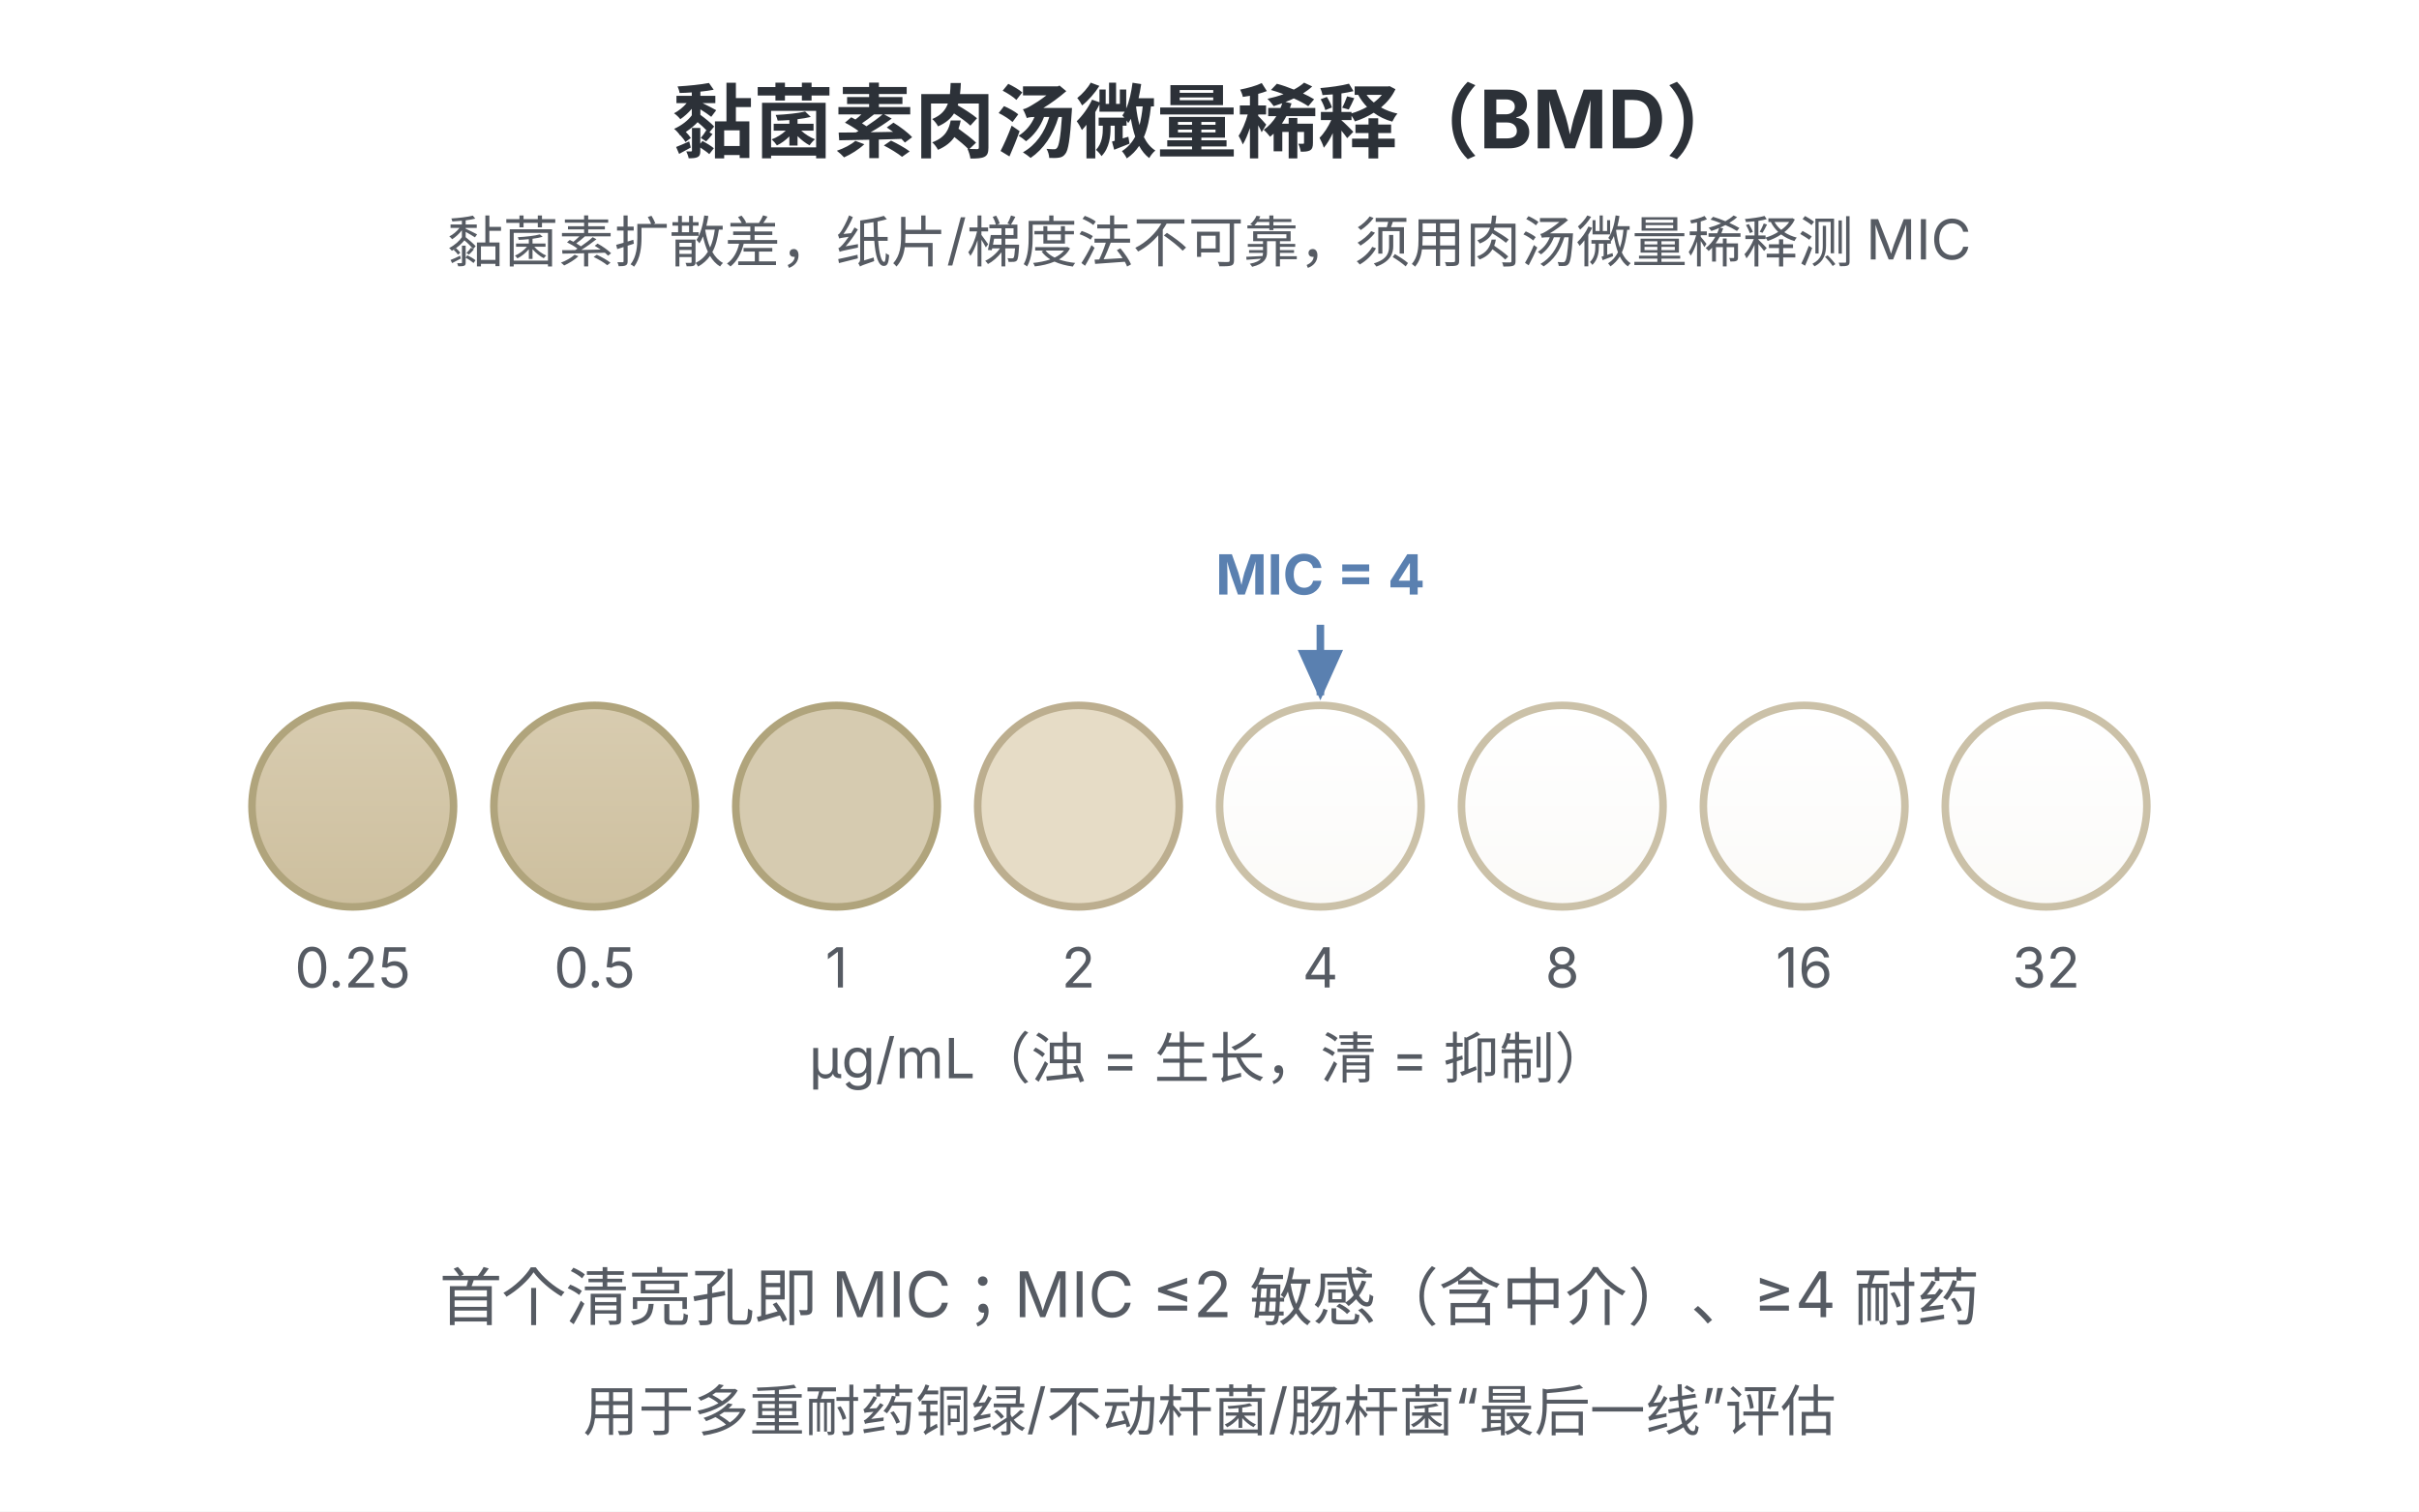
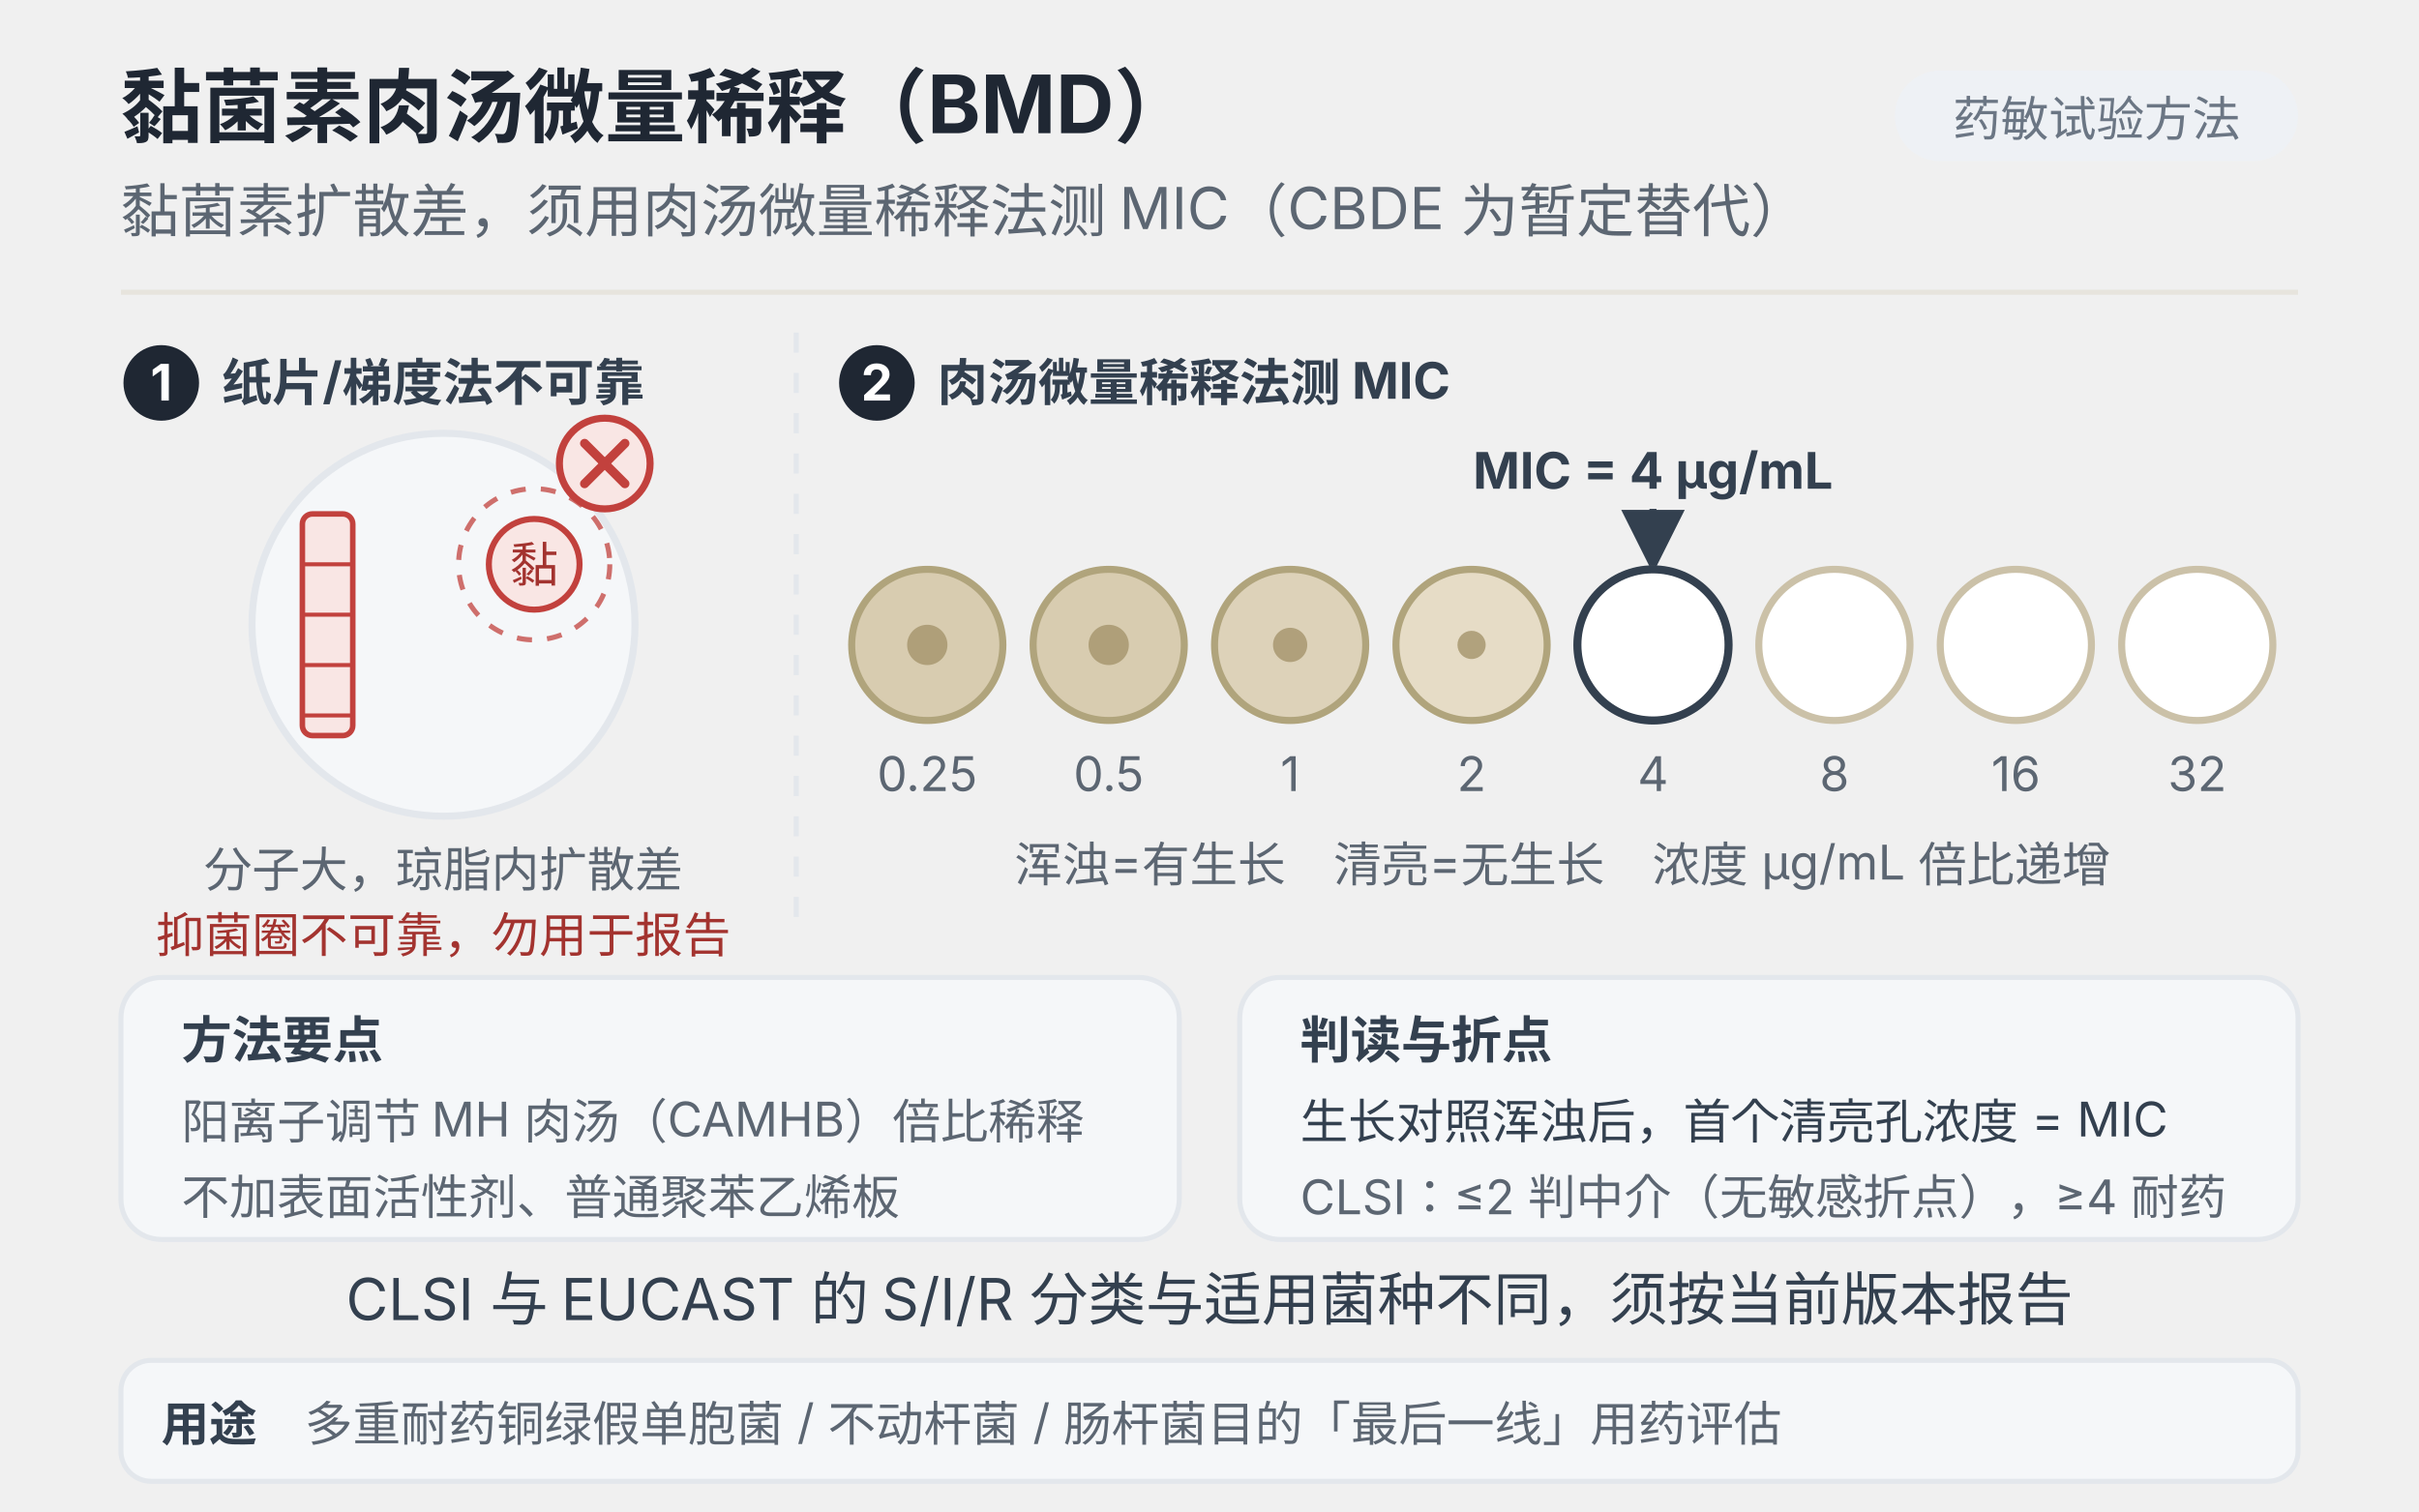
- <svg xmlns="http://www.w3.org/2000/svg" role="img" viewBox="0 0 480 300" font-family="-apple-system,'PingFang SC','Microsoft YaHei',sans-serif">
+ <svg xmlns="http://www.w3.org/2000/svg" viewBox="0 0 480 300" role="img" font-family="-apple-system,'PingFang SC','Microsoft YaHei',sans-serif">
  <defs>
-     <linearGradient id="wellTurbid" x1="0" y1="0" x2="0" y2="1">
-       <stop offset="0" stop-color="#d8ccb0" />
-       <stop offset="1" stop-color="#cdbf9e" />
-     </linearGradient>
-     <linearGradient id="wellClear" x1="0" y1="0" x2="0" y2="1">
-       <stop offset="0" stop-color="#ffffff" />
-       <stop offset="1" stop-color="#fbfaf8" />
-     </linearGradient>
+     <marker id="arr" markerWidth="9" markerHeight="9" refX="7" refY="4.5" orient="auto">
+       <path d="M0,0 L9,4.5 L0,9 z" fill="#33404f" />
+     </marker>
  </defs>
-   <rect width="480" height="300" fill="#ffffff" />
-   <text x="240" y="30" text-anchor="middle" font-size="16" font-weight="700" fill="#2c3138">黏菌素肉汤微量稀释（BMD）</text>
-   <text x="240" y="52" text-anchor="middle" font-size="11" fill="#565b63">黏菌素扩散差，纸片/梯度法不可靠，须用肉汤微量稀释测 MIC</text>
-   <g>
-     <circle cx="70" cy="160" r="20" fill="url(#wellTurbid)" stroke="#b0a47c" stroke-width="1.5" />
-     <circle cx="118" cy="160" r="20" fill="url(#wellTurbid)" stroke="#b0a47c" stroke-width="1.5" />
-     <circle cx="166" cy="160" r="20" fill="#d6cbb0" stroke="#b0a47c" stroke-width="1.5" />
-     <circle cx="214" cy="160" r="20" fill="#e6dcc6" stroke="#bcae8f" stroke-width="1.5" />
-     <circle cx="262" cy="160" r="20" fill="url(#wellClear)" stroke="#cbc1a8" stroke-width="1.5" />
-     <circle cx="310" cy="160" r="20" fill="url(#wellClear)" stroke="#cbc1a8" stroke-width="1.5" />
-     <circle cx="358" cy="160" r="20" fill="url(#wellClear)" stroke="#cbc1a8" stroke-width="1.5" />
-     <circle cx="406" cy="160" r="20" fill="url(#wellClear)" stroke="#cbc1a8" stroke-width="1.5" />
+   <text x="24" y="27" font-size="16" font-weight="700" fill="#1f2733">黏菌素肉汤微量稀释（BMD）</text>
+   <rect x="376" y="14" width="80" height="18" rx="9" fill="#eef1f5" />
+   <text x="416" y="27" text-anchor="middle" font-size="9.5" fill="#6b7684">药敏试验方法</text>
+   <text x="24" y="46" font-size="11.5" fill="#5c6672">黏菌素扩散差，须用肉汤微量稀释法测 MIC（CBDE 为暂定替代）</text>
+   <line x1="24" y1="58" x2="456" y2="58" stroke="#e7e4dd" />
+   <line x1="158" y1="66" x2="158" y2="186" stroke="#e3e7ec" stroke-dasharray="4,4" />
+   <circle cx="32" cy="76" r="7.5" fill="#1f2733" />
+   <text x="32" y="79.5" text-anchor="middle" font-size="10" font-weight="700" fill="#ffffff">1</text>
+   <text x="44" y="79.5" font-size="10" font-weight="700" fill="#33404f">纸片/梯度法不可靠</text>
+   <circle cx="88" cy="124" r="38" fill="#f5f7f9" stroke="#e3e7ec" stroke-width="1.4" />
+   <rect x="60" y="102" width="10" height="44" rx="2" fill="#f9e6e4" stroke="#c2413d" stroke-width="1.1" />
+   <g stroke="#c2413d" stroke-width="0.8">
+     <line x1="60" y1="112" x2="70" y2="112" />
+     <line x1="60" y1="122" x2="70" y2="122" />
+     <line x1="60" y1="132" x2="70" y2="132" />
+     <line x1="60" y1="142" x2="70" y2="142" />
  </g>
-   <g font-size="11" fill="#565b63" text-anchor="middle">
-     <text x="70" y="196">0.25</text>
-     <text x="118" y="196">0.5</text>
-     <text x="166" y="196">1</text>
-     <text x="214" y="196">2</text>
-     <text x="262" y="196">4</text>
-     <text x="310" y="196">8</text>
-     <text x="358" y="196">16</text>
-     <text x="406" y="196">32</text>
+   <circle cx="106" cy="112" r="15" fill="none" stroke="#c2413d" stroke-width="1" stroke-dasharray="3,3" opacity="0.75" />
+   <circle cx="106" cy="112" r="9" fill="#f9e6e4" stroke="#c2413d" stroke-width="1.2" />
+   <text x="106" y="115.5" text-anchor="middle" font-size="9.5" fill="#a3332f">黏</text>
+   <circle cx="120" cy="92" r="9" fill="#f9e6e4" stroke="#c2413d" stroke-width="1.4" />
+   <g stroke="#c2413d" stroke-width="1.8" stroke-linecap="round">
+     <line x1="116" y1="88" x2="124" y2="96" />
+     <line x1="124" y1="88" x2="116" y2="96" />
  </g>
-   <text x="240" y="214" text-anchor="middle" font-size="11" fill="#565b63">µg/mL（浊 = 生长，清 = 抑制）</text>
-   <line x1="262" y1="124" x2="262" y2="138" stroke="#5a80b0" stroke-width="1.5" />
-   <polygon points="262,139 257.5,129 266.5,129" fill="#5a80b0" />
-   <text x="262" y="118" text-anchor="middle" font-size="11" font-weight="700" fill="#5a80b0">MIC = 4</text>
-   <text x="240" y="262" text-anchor="middle" font-size="12.5" fill="#565b63">首个清亮孔即 MIC；MIC ≤2 敏感（含中介）、≥4 耐药</text>
-   <text x="240" y="284" text-anchor="middle" font-size="11" fill="#565b63">用于多重耐药铜绿/不动杆菌/肠杆菌“最后一线”评估</text>
+   <text x="88" y="176" text-anchor="middle" font-size="9.5" fill="#5c6672">分子大，琼脂内扩散差</text>
+   <text x="88" y="189" text-anchor="middle" font-size="9.5" fill="#a3332f">抑菌圈不可靠，勿用于报告</text>
+   <circle cx="174" cy="76" r="7.5" fill="#1f2733" />
+   <text x="174" y="79.5" text-anchor="middle" font-size="10" font-weight="700" fill="#ffffff">2</text>
+   <text x="186" y="79.5" font-size="10" font-weight="700" fill="#33404f">肉汤微量稀释法测 MIC</text>
+   <text x="328" y="97" text-anchor="middle" font-size="10" font-weight="700" fill="#33404f">MIC = 4 µg/mL</text>
+   <line x1="328" y1="101" x2="328" y2="111" stroke="#33404f" stroke-width="1.4" marker-end="url(#arr)" />
+   <g stroke="#b0a47c" stroke-width="1.4">
+     <circle cx="184" cy="128" r="15" fill="#d8ccb0" />
+     <circle cx="220" cy="128" r="15" fill="#d8ccb0" />
+     <circle cx="256" cy="128" r="15" fill="#ddd2b9" />
+     <circle cx="292" cy="128" r="15" fill="#e6dcc6" />
+   </g>
+   <g fill="#a89870" opacity="0.85">
+     <circle cx="184" cy="128" r="4" />
+     <circle cx="220" cy="128" r="4" />
+     <circle cx="256" cy="128" r="3.4" />
+     <circle cx="292" cy="128" r="2.8" />
+   </g>
+   <g stroke="#cbc1a8" stroke-width="1.4" fill="#ffffff">
+     <circle cx="328" cy="128" r="15" />
+     <circle cx="364" cy="128" r="15" />
+     <circle cx="400" cy="128" r="15" />
+     <circle cx="436" cy="128" r="15" />
+   </g>
+   <circle cx="328" cy="128" r="15" fill="none" stroke="#33404f" stroke-width="1.6" />
+   <g font-size="9.5" fill="#5c6672" text-anchor="middle">
+     <text x="184" y="157">0.25</text>
+     <text x="220" y="157">0.5</text>
+     <text x="256" y="157">1</text>
+     <text x="292" y="157">2</text>
+     <text x="328" y="157">4</text>
+     <text x="364" y="157">8</text>
+     <text x="400" y="157">16</text>
+     <text x="436" y="157">32</text>
+   </g>
+   <text x="310" y="175" text-anchor="middle" font-size="9.5" fill="#5c6672">浑浊=有生长　清亮=无生长　浓度 µg/mL 倍比递增</text>
+   <rect x="24" y="194" width="210" height="52" rx="8" fill="#f5f7f9" stroke="#e3e7ec" />
+   <text x="36" y="210" font-size="10" font-weight="700" fill="#33404f">方法要点</text>
+   <text x="36" y="226" font-size="9.5" fill="#5c6672">阳离子调节 MH 肉汤（CAMHB）倍比稀释</text>
+   <text x="36" y="241" font-size="9.5" fill="#5c6672">不加表面活性剂、普通聚苯乙烯板</text>
+   <rect x="246" y="194" width="210" height="52" rx="8" fill="#f5f7f9" stroke="#e3e7ec" />
+   <text x="258" y="210" font-size="10" font-weight="700" fill="#33404f">判读与折点</text>
+   <text x="258" y="226" font-size="9.5" fill="#33404f">生长对照浑浊后，首个清亮孔浓度 = MIC</text>
+   <text x="258" y="241" font-size="9.5" fill="#5c6672">CLSI：≤2 判中介（无敏感折点），≥4 耐药</text>
+   <text x="240" y="262" text-anchor="middle" font-size="11.5" fill="#33404f">CLSI 与 EUCAST 的 S/I/R 分类与适用菌种不同，须按当前版本报告</text>
+   <rect x="24" y="270" width="432" height="24" rx="6" fill="#f5f7f9" stroke="#e3e7ec" />
+   <text x="32" y="286" font-size="9.5" fill="#5c6672">
+     <tspan font-weight="700" fill="#33404f">用途</tspan>　多重耐药铜绿假单胞菌 / 不动杆菌 / 肠杆菌目的「最后一线」用药评估</text>
</svg>
